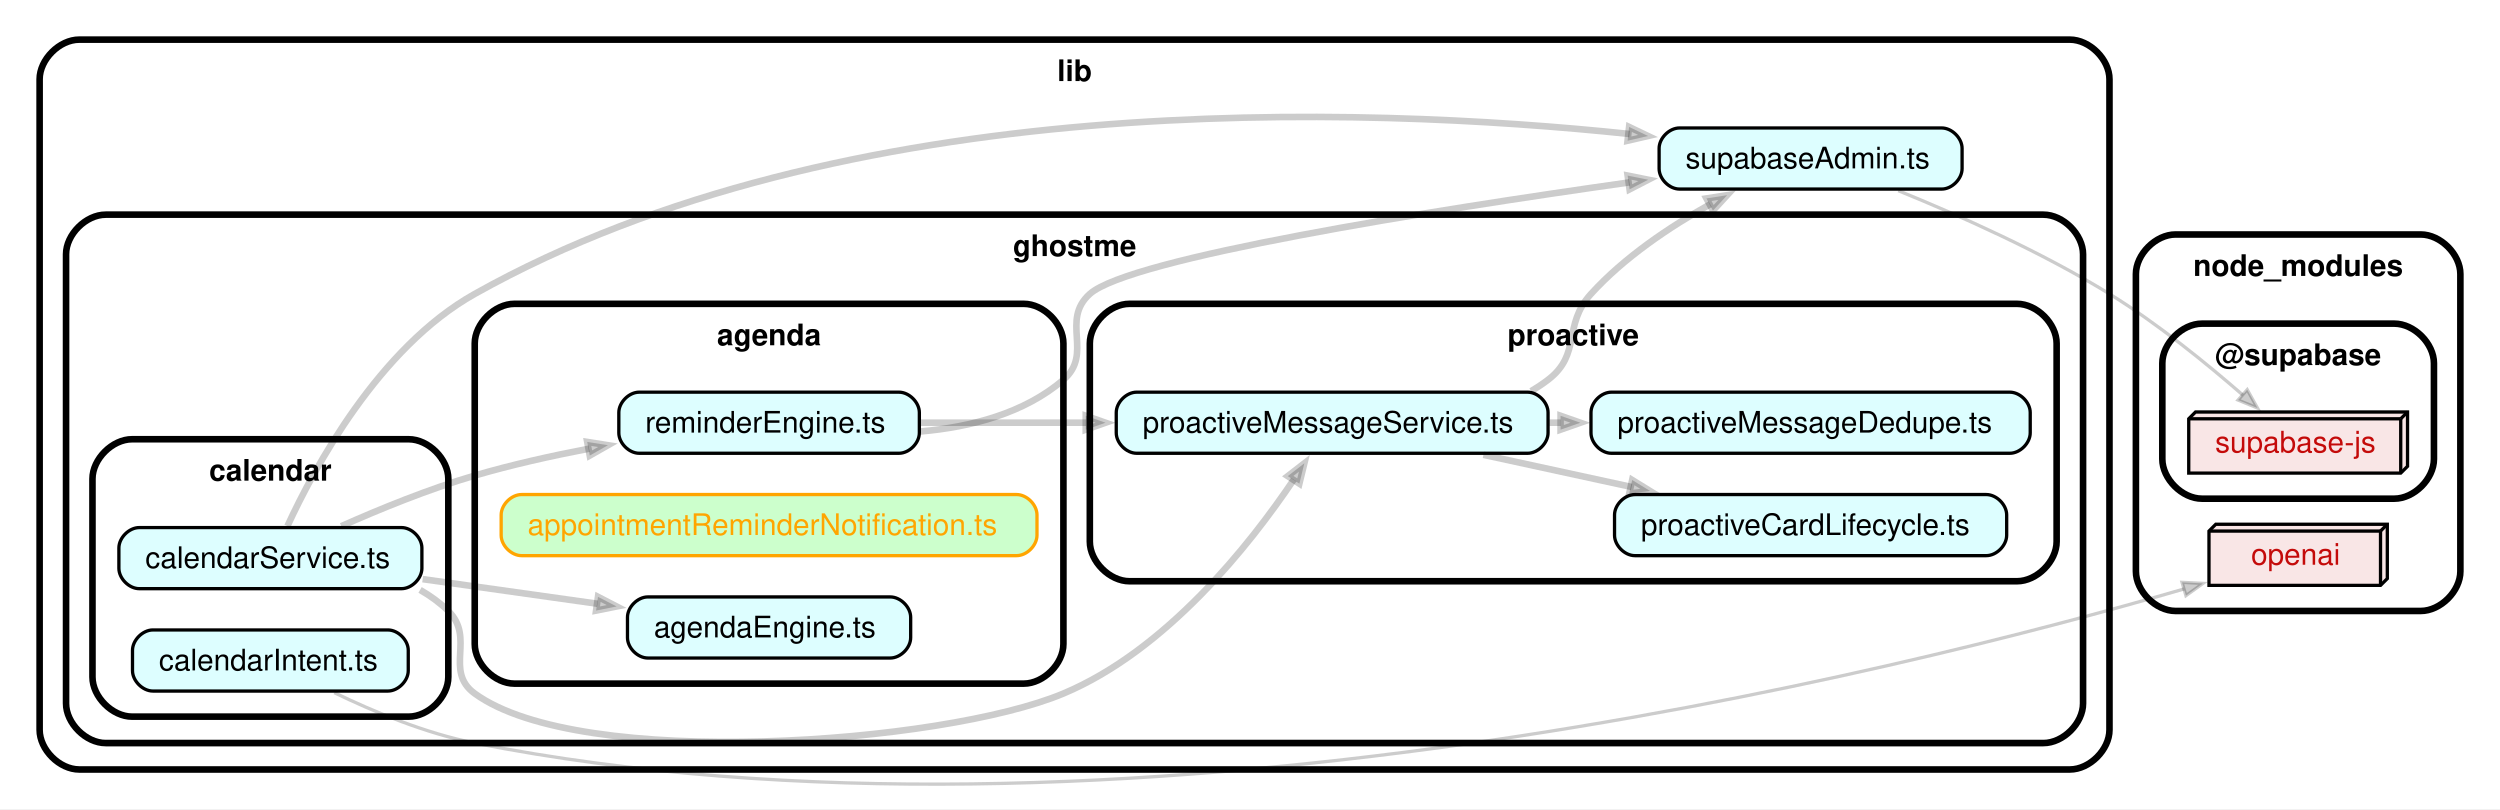
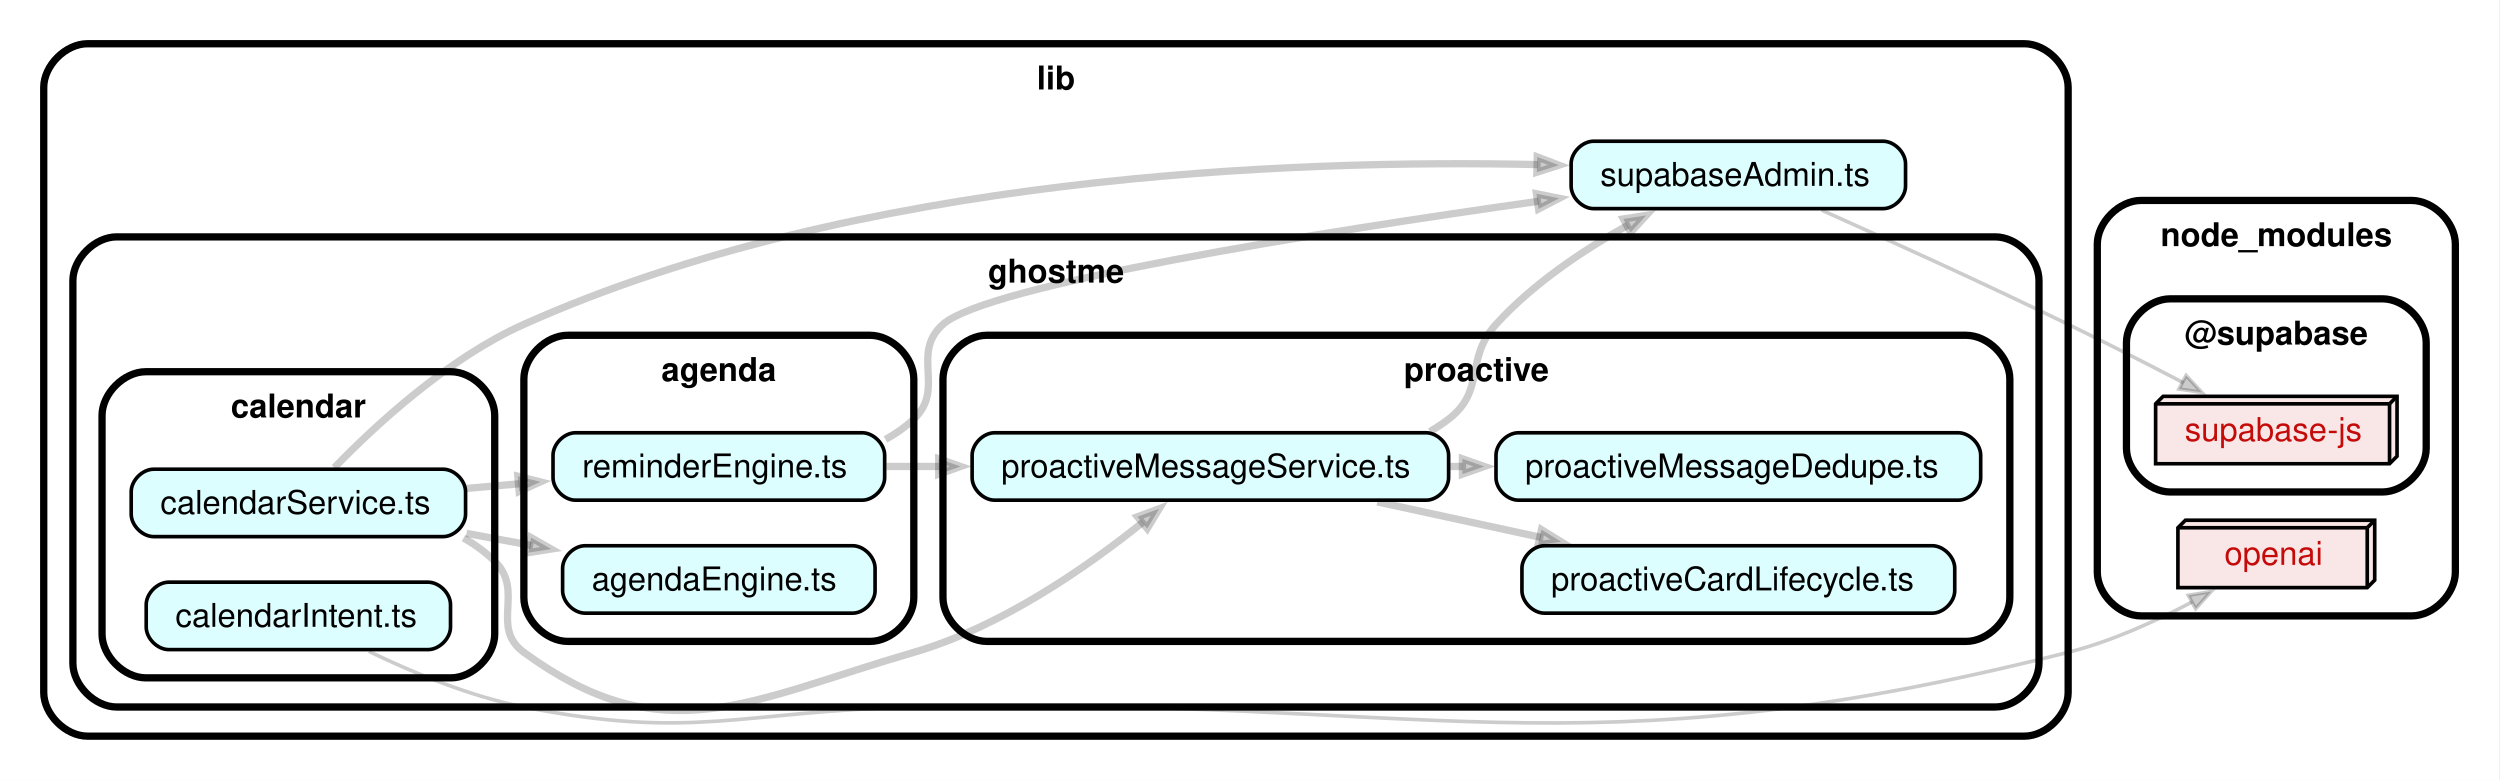
- <svg xmlns="http://www.w3.org/2000/svg" xmlns:xlink="http://www.w3.org/1999/xlink" width="757pt" height="245pt" viewBox="0.00 0.00 757.00 245.00">
-   <g id="graph0" class="graph" transform="scale(1 1) rotate(0) translate(4 241)">
-     <polygon fill="white" stroke="none" points="-4,4 -4,-241 753,-241 753,4 -4,4" />
+ <svg xmlns="http://www.w3.org/2000/svg" xmlns:xlink="http://www.w3.org/1999/xlink" width="686pt" height="214pt" viewBox="0.00 0.00 686.00 214.00">
+   <g id="graph0" class="graph" transform="scale(1 1) rotate(0) translate(4 210)">
+     <polygon fill="white" stroke="none" points="-4,4 -4,-210 681.75,-210 681.75,4 -4,4" />
    <g id="clust1" class="cluster">
-       <path fill="#ffffff" stroke="black" stroke-width="2" d="M20,-8C20,-8 622.75,-8 622.75,-8 628.75,-8 634.75,-14 634.75,-20 634.75,-20 634.75,-217 634.75,-217 634.75,-223 628.75,-229 622.75,-229 622.75,-229 20,-229 20,-229 14,-229 8,-223 8,-217 8,-217 8,-20 8,-20 8,-14 14,-8 20,-8" />
-       <text xml:space="preserve" text-anchor="middle" x="321.38" y="-216.45" font-family="Helvetica,sans-Serif" font-weight="bold" font-size="9.00">lib</text>
+       <path fill="#ffffff" stroke="black" stroke-width="2" d="M20,-8C20,-8 551.5,-8 551.5,-8 557.5,-8 563.5,-14 563.5,-20 563.5,-20 563.5,-186 563.5,-186 563.5,-192 557.5,-198 551.5,-198 551.5,-198 20,-198 20,-198 14,-198 8,-192 8,-186 8,-186 8,-20 8,-20 8,-14 14,-8 20,-8" />
+       <text xml:space="preserve" text-anchor="middle" x="285.75" y="-185.45" font-family="Helvetica,sans-Serif" font-weight="bold" font-size="9.00">lib</text>
    </g>
    <g id="clust2" class="cluster">
-       <path fill="#ffffff" stroke="black" stroke-width="2" d="M28,-16C28,-16 614.75,-16 614.75,-16 620.75,-16 626.75,-22 626.75,-28 626.75,-28 626.75,-164 626.75,-164 626.75,-170 620.75,-176 614.75,-176 614.75,-176 28,-176 28,-176 22,-176 16,-170 16,-164 16,-164 16,-28 16,-28 16,-22 22,-16 28,-16" />
-       <text xml:space="preserve" text-anchor="middle" x="321.38" y="-163.45" font-family="Helvetica,sans-Serif" font-weight="bold" font-size="9.00">ghostme</text>
+       <path fill="#ffffff" stroke="black" stroke-width="2" d="M28,-16C28,-16 543.5,-16 543.5,-16 549.5,-16 555.5,-22 555.5,-28 555.5,-28 555.5,-133 555.5,-133 555.5,-139 549.5,-145 543.5,-145 543.5,-145 28,-145 28,-145 22,-145 16,-139 16,-133 16,-133 16,-28 16,-28 16,-22 22,-16 28,-16" />
+       <text xml:space="preserve" text-anchor="middle" x="285.75" y="-132.45" font-family="Helvetica,sans-Serif" font-weight="bold" font-size="9.00">ghostme</text>
    </g>
    <g id="clust3" class="cluster">
-       <path fill="#ffffff" stroke="black" stroke-width="2" d="M151.75,-34C151.75,-34 306,-34 306,-34 312,-34 318,-40 318,-46 318,-46 318,-137 318,-137 318,-143 312,-149 306,-149 306,-149 151.75,-149 151.75,-149 145.75,-149 139.75,-143 139.75,-137 139.75,-137 139.75,-46 139.75,-46 139.75,-40 145.75,-34 151.75,-34" />
-       <text xml:space="preserve" text-anchor="middle" x="228.88" y="-136.45" font-family="Helvetica,sans-Serif" font-weight="bold" font-size="9.00">agenda</text>
+       <path fill="#ffffff" stroke="black" stroke-width="2" d="M151.75,-34C151.75,-34 234.75,-34 234.75,-34 240.75,-34 246.75,-40 246.75,-46 246.75,-46 246.75,-106 246.75,-106 246.75,-112 240.75,-118 234.75,-118 234.75,-118 151.75,-118 151.75,-118 145.75,-118 139.75,-112 139.75,-106 139.75,-106 139.75,-46 139.75,-46 139.75,-40 145.75,-34 151.75,-34" />
+       <text xml:space="preserve" text-anchor="middle" x="193.25" y="-105.45" font-family="Helvetica,sans-Serif" font-weight="bold" font-size="9.00">agenda</text>
    </g>
    <g id="clust4" class="cluster">
      <path fill="#ffffff" stroke="black" stroke-width="2" d="M36,-24C36,-24 119.75,-24 119.75,-24 125.75,-24 131.75,-30 131.75,-36 131.75,-36 131.75,-96 131.75,-96 131.75,-102 125.75,-108 119.75,-108 119.75,-108 36,-108 36,-108 30,-108 24,-102 24,-96 24,-96 24,-36 24,-36 24,-30 30,-24 36,-24" />
      <text xml:space="preserve" text-anchor="middle" x="77.88" y="-95.45" font-family="Helvetica,sans-Serif" font-weight="bold" font-size="9.00">calendar</text>
    </g>
    <g id="clust5" class="cluster">
-       <path fill="#ffffff" stroke="black" stroke-width="2" d="M338,-65C338,-65 606.75,-65 606.75,-65 612.75,-65 618.75,-71 618.75,-77 618.75,-77 618.75,-137 618.75,-137 618.75,-143 612.75,-149 606.75,-149 606.75,-149 338,-149 338,-149 332,-149 326,-143 326,-137 326,-137 326,-77 326,-77 326,-71 332,-65 338,-65" />
-       <text xml:space="preserve" text-anchor="middle" x="472.38" y="-136.45" font-family="Helvetica,sans-Serif" font-weight="bold" font-size="9.00">proactive</text>
+       <path fill="#ffffff" stroke="black" stroke-width="2" d="M266.75,-34C266.75,-34 535.5,-34 535.5,-34 541.5,-34 547.5,-40 547.5,-46 547.5,-46 547.5,-106 547.5,-106 547.5,-112 541.5,-118 535.5,-118 535.5,-118 266.75,-118 266.75,-118 260.75,-118 254.75,-112 254.75,-106 254.75,-106 254.75,-46 254.75,-46 254.75,-40 260.75,-34 266.75,-34" />
+       <text xml:space="preserve" text-anchor="middle" x="401.12" y="-105.45" font-family="Helvetica,sans-Serif" font-weight="bold" font-size="9.00">proactive</text>
    </g>
    <g id="clust6" class="cluster">
-       <path fill="#ffffff" stroke="black" stroke-width="2" d="M654.75,-56C654.75,-56 729,-56 729,-56 735,-56 741,-62 741,-68 741,-68 741,-158 741,-158 741,-164 735,-170 729,-170 729,-170 654.75,-170 654.75,-170 648.75,-170 642.75,-164 642.75,-158 642.75,-158 642.75,-68 642.75,-68 642.75,-62 648.75,-56 654.75,-56" />
-       <text xml:space="preserve" text-anchor="middle" x="691.88" y="-157.45" font-family="Helvetica,sans-Serif" font-weight="bold" font-size="9.00">node_modules</text>
+       <path fill="#ffffff" stroke="black" stroke-width="2" d="M583.5,-41C583.5,-41 657.75,-41 657.75,-41 663.75,-41 669.75,-47 669.75,-53 669.75,-53 669.75,-143 669.75,-143 669.75,-149 663.75,-155 657.75,-155 657.75,-155 583.5,-155 583.5,-155 577.5,-155 571.5,-149 571.5,-143 571.5,-143 571.5,-53 571.5,-53 571.5,-47 577.5,-41 583.5,-41" />
+       <text xml:space="preserve" text-anchor="middle" x="620.62" y="-142.45" font-family="Helvetica,sans-Serif" font-weight="bold" font-size="9.00">node_modules</text>
    </g>
    <g id="clust7" class="cluster">
-       <path fill="#ffffff" stroke="black" stroke-width="2" d="M662.75,-90C662.75,-90 721,-90 721,-90 727,-90 733,-96 733,-102 733,-102 733,-131 733,-131 733,-137 727,-143 721,-143 721,-143 662.75,-143 662.75,-143 656.75,-143 650.75,-137 650.75,-131 650.75,-131 650.75,-102 650.75,-102 650.75,-96 656.75,-90 662.75,-90" />
-       <text xml:space="preserve" text-anchor="middle" x="691.88" y="-130.45" font-family="Helvetica,sans-Serif" font-weight="bold" font-size="9.00">@supabase</text>
+       <path fill="#ffffff" stroke="black" stroke-width="2" d="M591.5,-75C591.5,-75 649.75,-75 649.75,-75 655.75,-75 661.75,-81 661.75,-87 661.75,-87 661.75,-116 661.75,-116 661.75,-122 655.75,-128 649.75,-128 649.75,-128 591.5,-128 591.5,-128 585.5,-128 579.5,-122 579.5,-116 579.5,-116 579.5,-87 579.5,-87 579.5,-81 585.5,-75 591.5,-75" />
+       <text xml:space="preserve" text-anchor="middle" x="620.62" y="-115.45" font-family="Helvetica,sans-Serif" font-weight="bold" font-size="9.00">@supabase</text>
    </g>
    <g id="node1" class="node">
      <g id="a_node1">
        <a xlink:href="lib/ghostme/agenda/agendaEngine.ts" xlink:title="agendaEngine.ts">
-           <path fill="#ddfeff" stroke="black" d="M265.58,-60.25C265.58,-60.25 192.17,-60.25 192.17,-60.25 189.08,-60.25 186,-57.17 186,-54.08 186,-54.08 186,-47.92 186,-47.92 186,-44.83 189.08,-41.75 192.17,-41.75 192.17,-41.75 265.58,-41.75 265.58,-41.75 268.67,-41.75 271.75,-44.83 271.75,-47.92 271.75,-47.92 271.75,-54.08 271.75,-54.08 271.75,-57.17 268.67,-60.25 265.58,-60.25" />
-           <text xml:space="preserve" text-anchor="start" x="194" y="-48" font-family="Helvetica,sans-Serif" font-size="9.00">agendaEngine.ts</text>
+           <path fill="#ddfeff" stroke="black" d="M229.96,-60.25C229.96,-60.25 156.54,-60.25 156.54,-60.25 153.46,-60.25 150.38,-57.17 150.38,-54.08 150.38,-54.08 150.38,-47.92 150.38,-47.92 150.38,-44.83 153.46,-41.75 156.54,-41.75 156.54,-41.75 229.96,-41.75 229.96,-41.75 233.04,-41.75 236.12,-44.83 236.12,-47.92 236.12,-47.92 236.12,-54.08 236.12,-54.08 236.12,-57.17 233.04,-60.25 229.96,-60.25" />
+           <text xml:space="preserve" text-anchor="start" x="158.38" y="-48" font-family="Helvetica,sans-Serif" font-size="9.00">agendaEngine.ts</text>
        </a>
      </g>
    </g>
    <g id="node2" class="node">
      <g id="a_node2">
-         <a xlink:href="lib/ghostme/agenda/appointmentReminderNotification.ts" xlink:title="no-orphans">
-           <path fill="#ccffcc" stroke="orange" d="M303.83,-91.25C303.83,-91.25 153.92,-91.25 153.92,-91.25 150.83,-91.25 147.75,-88.17 147.75,-85.08 147.75,-85.08 147.75,-78.92 147.75,-78.92 147.75,-75.83 150.83,-72.75 153.92,-72.75 153.92,-72.75 303.83,-72.75 303.83,-72.75 306.92,-72.75 310,-75.83 310,-78.92 310,-78.92 310,-85.08 310,-85.08 310,-88.17 306.92,-91.25 303.83,-91.25" />
-           <text xml:space="preserve" text-anchor="start" x="155.75" y="-79" font-family="Helvetica,sans-Serif" font-size="9.00" fill="orange">appointmentReminderNotification.ts</text>
+         <a xlink:href="lib/ghostme/agenda/reminderEngine.ts" xlink:title="reminderEngine.ts">
+           <path fill="#ddfeff" stroke="black" d="M232.58,-91.25C232.58,-91.25 153.92,-91.25 153.92,-91.25 150.83,-91.25 147.75,-88.17 147.75,-85.08 147.75,-85.08 147.75,-78.92 147.75,-78.92 147.75,-75.83 150.83,-72.75 153.92,-72.75 153.92,-72.75 232.58,-72.75 232.58,-72.75 235.67,-72.75 238.75,-75.83 238.75,-78.92 238.75,-78.92 238.75,-85.08 238.75,-85.08 238.75,-88.17 235.67,-91.25 232.58,-91.25" />
+           <text xml:space="preserve" text-anchor="start" x="155.75" y="-79" font-family="Helvetica,sans-Serif" font-size="9.00">reminderEngine.ts</text>
        </a>
      </g>
    </g>
    <g id="node3" class="node">
      <g id="a_node3">
-         <a xlink:href="lib/ghostme/agenda/reminderEngine.ts" xlink:title="reminderEngine.ts">
-           <path fill="#ddfeff" stroke="black" d="M268.21,-122.25C268.21,-122.25 189.54,-122.25 189.54,-122.25 186.46,-122.25 183.38,-119.17 183.38,-116.08 183.38,-116.08 183.38,-109.92 183.38,-109.92 183.38,-106.83 186.46,-103.75 189.54,-103.75 189.54,-103.75 268.21,-103.75 268.21,-103.75 271.29,-103.75 274.38,-106.83 274.38,-109.92 274.38,-109.92 274.38,-116.08 274.38,-116.08 274.38,-119.17 271.29,-122.25 268.21,-122.25" />
-           <text xml:space="preserve" text-anchor="start" x="191.38" y="-110" font-family="Helvetica,sans-Serif" font-size="9.00">reminderEngine.ts</text>
-         </a>
-       </g>
-     </g>
-     <g id="node4" class="node">
-       <g id="a_node4">
        <a xlink:href="lib/ghostme/proactive/proactiveMessageService.ts" xlink:title="proactiveMessageService.ts">
-           <path fill="#ddfeff" stroke="black" d="M458.58,-122.25C458.58,-122.25 340.17,-122.25 340.17,-122.25 337.08,-122.25 334,-119.17 334,-116.08 334,-116.08 334,-109.92 334,-109.92 334,-106.83 337.08,-103.75 340.17,-103.75 340.17,-103.75 458.58,-103.75 458.58,-103.75 461.67,-103.75 464.75,-106.83 464.75,-109.92 464.75,-109.92 464.75,-116.08 464.75,-116.08 464.75,-119.17 461.67,-122.25 458.58,-122.25" />
-           <text xml:space="preserve" text-anchor="start" x="342" y="-110" font-family="Helvetica,sans-Serif" font-size="9.00">proactiveMessageService.ts</text>
+           <path fill="#ddfeff" stroke="black" d="M387.33,-91.25C387.33,-91.25 268.92,-91.25 268.92,-91.25 265.83,-91.25 262.75,-88.17 262.75,-85.08 262.75,-85.08 262.75,-78.92 262.75,-78.92 262.75,-75.83 265.83,-72.75 268.92,-72.75 268.92,-72.75 387.33,-72.75 387.33,-72.75 390.42,-72.75 393.5,-75.83 393.5,-78.92 393.5,-78.92 393.5,-85.08 393.5,-85.08 393.5,-88.17 390.42,-91.25 387.33,-91.25" />
+           <text xml:space="preserve" text-anchor="start" x="270.75" y="-79" font-family="Helvetica,sans-Serif" font-size="9.00">proactiveMessageService.ts</text>
        </a>
      </g>
    </g>
    <g id="edge1" class="edge">
-       <path fill="none" stroke="#000000" stroke-width="2" stroke-opacity="0.2" d="M274.59,-113C290.03,-113 307.77,-113 324.9,-113" />
-       <polygon fill="#000000" fill-opacity="0.2" stroke="#000000" stroke-width="2" stroke-opacity="0.2" points="324.76,-115.1 330.76,-113 324.76,-110.9 324.76,-115.1" />
+       <path fill="none" stroke="#000000" stroke-width="2" stroke-opacity="0.2" d="M239.24,-82C243.94,-82 248.81,-82 253.73,-82" />
+       <polygon fill="#000000" fill-opacity="0.2" stroke="#000000" stroke-width="2" stroke-opacity="0.2" points="253.58,-84.1 259.58,-82 253.58,-79.9 253.58,-84.1" />
    </g>
-     <g id="node5" class="node">
-       <g id="a_node5">
+     <g id="node4" class="node">
+       <g id="a_node4">
        <a xlink:href="lib/supabaseAdmin.ts" xlink:title="supabaseAdmin.ts">
-           <path fill="#ddfeff" stroke="black" d="M583.96,-202.25C583.96,-202.25 504.54,-202.25 504.54,-202.25 501.46,-202.25 498.38,-199.17 498.38,-196.08 498.38,-196.08 498.38,-189.92 498.38,-189.92 498.38,-186.83 501.46,-183.75 504.54,-183.75 504.54,-183.75 583.96,-183.75 583.96,-183.75 587.04,-183.75 590.12,-186.83 590.12,-189.92 590.12,-189.92 590.12,-196.08 590.12,-196.08 590.12,-199.17 587.04,-202.25 583.96,-202.25" />
-           <text xml:space="preserve" text-anchor="start" x="506.38" y="-190" font-family="Helvetica,sans-Serif" font-size="9.00">supabaseAdmin.ts</text>
+           <path fill="#ddfeff" stroke="black" d="M512.71,-171.25C512.71,-171.25 433.29,-171.25 433.29,-171.25 430.21,-171.25 427.12,-168.17 427.12,-165.08 427.12,-165.08 427.12,-158.92 427.12,-158.92 427.12,-155.83 430.21,-152.75 433.29,-152.75 433.29,-152.75 512.71,-152.75 512.71,-152.75 515.79,-152.75 518.88,-155.83 518.88,-158.92 518.88,-158.92 518.88,-165.08 518.88,-165.08 518.88,-168.17 515.79,-171.25 512.71,-171.25" />
+           <text xml:space="preserve" text-anchor="start" x="435.12" y="-159" font-family="Helvetica,sans-Serif" font-size="9.00">supabaseAdmin.ts</text>
        </a>
      </g>
    </g>
    <g id="edge2" class="edge">
-       <path fill="none" stroke="#000000" stroke-width="2" stroke-opacity="0.2" d="M274.64,-110.34C289.93,-111.66 306.15,-115.83 318,-126 327.17,-133.88 316.99,-143.94 326,-152 338.1,-162.82 429.09,-177.24 489.41,-185.78" />
-       <polygon fill="#000000" fill-opacity="0.2" stroke="#000000" stroke-width="2" stroke-opacity="0.2" points="488.85,-187.83 495.08,-186.58 489.43,-183.67 488.85,-187.83" />
+       <path fill="none" stroke="#000000" stroke-width="2" stroke-opacity="0.2" d="M238.98,-89.42C241.8,-90.97 244.43,-92.81 246.75,-95 255.53,-103.31 245.74,-112.94 254.75,-121 266.85,-131.82 357.84,-146.24 418.16,-154.78" />
+       <polygon fill="#000000" fill-opacity="0.2" stroke="#000000" stroke-width="2" stroke-opacity="0.2" points="417.6,-156.83 423.83,-155.58 418.18,-152.67 417.6,-156.83" />
    </g>
    <g id="edge10" class="edge">
-       <path fill="none" stroke="#000000" stroke-width="2" stroke-opacity="0.2" d="M459.61,-122.58C461.4,-123.62 463.12,-124.75 464.75,-126 475.01,-133.85 469.06,-142.44 477.75,-152 487.82,-163.08 501.55,-172.29 513.84,-179.15" />
-       <polygon fill="#000000" fill-opacity="0.2" stroke="#000000" stroke-width="2" stroke-opacity="0.2" points="512.7,-180.92 518.98,-181.9 514.68,-177.22 512.7,-180.92" />
+       <path fill="none" stroke="#000000" stroke-width="2" stroke-opacity="0.2" d="M388.36,-91.58C390.15,-92.62 391.87,-93.75 393.5,-95 403.76,-102.85 397.81,-111.44 406.5,-121 416.57,-132.08 430.3,-141.29 442.59,-148.15" />
+       <polygon fill="#000000" fill-opacity="0.2" stroke="#000000" stroke-width="2" stroke-opacity="0.2" points="441.45,-149.92 447.73,-150.9 443.43,-146.22 441.45,-149.92" />
    </g>
-     <g id="node9" class="node">
-       <g id="a_node9">
+     <g id="node8" class="node">
+       <g id="a_node8">
        <a xlink:href="lib/ghostme/proactive/proactiveCardLifecycle.ts" xlink:title="proactiveCardLifecycle.ts">
-           <path fill="#ddfeff" stroke="black" d="M597.46,-91.25C597.46,-91.25 491.04,-91.25 491.04,-91.25 487.96,-91.25 484.88,-88.17 484.88,-85.08 484.88,-85.08 484.88,-78.92 484.88,-78.92 484.88,-75.83 487.96,-72.75 491.04,-72.75 491.04,-72.75 597.46,-72.75 597.46,-72.75 600.54,-72.75 603.62,-75.83 603.62,-78.92 603.62,-78.92 603.62,-85.08 603.62,-85.08 603.62,-88.17 600.54,-91.25 597.46,-91.25" />
-           <text xml:space="preserve" text-anchor="start" x="492.88" y="-79" font-family="Helvetica,sans-Serif" font-size="9.00">proactiveCardLifecycle.ts</text>
+           <path fill="#ddfeff" stroke="black" d="M526.21,-60.25C526.21,-60.25 419.79,-60.25 419.79,-60.25 416.71,-60.25 413.62,-57.17 413.62,-54.08 413.62,-54.08 413.62,-47.92 413.62,-47.92 413.62,-44.83 416.71,-41.75 419.79,-41.75 419.79,-41.75 526.21,-41.75 526.21,-41.75 529.29,-41.75 532.38,-44.83 532.38,-47.92 532.38,-47.92 532.38,-54.08 532.38,-54.08 532.38,-57.17 529.29,-60.25 526.21,-60.25" />
+           <text xml:space="preserve" text-anchor="start" x="421.62" y="-48" font-family="Helvetica,sans-Serif" font-size="9.00">proactiveCardLifecycle.ts</text>
        </a>
      </g>
    </g>
    <g id="edge8" class="edge">
-       <path fill="none" stroke="#000000" stroke-width="2" stroke-opacity="0.2" d="M445.19,-103.28C459.42,-100.19 475.29,-96.74 490.05,-93.54" />
-       <polygon fill="#000000" fill-opacity="0.2" stroke="#000000" stroke-width="2" stroke-opacity="0.2" points="490.22,-95.66 495.64,-92.33 489.33,-91.55 490.22,-95.66" />
+       <path fill="none" stroke="#000000" stroke-width="2" stroke-opacity="0.2" d="M373.94,-72.28C388.17,-69.19 404.04,-65.74 418.8,-62.54" />
+       <polygon fill="#000000" fill-opacity="0.2" stroke="#000000" stroke-width="2" stroke-opacity="0.2" points="418.97,-64.66 424.39,-61.33 418.08,-60.55 418.97,-64.66" />
    </g>
-     <g id="node10" class="node">
-       <g id="a_node10">
+     <g id="node9" class="node">
+       <g id="a_node9">
        <a xlink:href="lib/ghostme/proactive/proactiveMessageDedupe.ts" xlink:title="proactiveMessageDedupe.ts">
-           <path fill="#ddfeff" stroke="black" d="M604.58,-122.25C604.58,-122.25 483.92,-122.25 483.92,-122.25 480.83,-122.25 477.75,-119.17 477.75,-116.08 477.75,-116.08 477.75,-109.92 477.75,-109.92 477.75,-106.83 480.83,-103.75 483.92,-103.75 483.92,-103.75 604.58,-103.75 604.58,-103.75 607.67,-103.75 610.75,-106.83 610.75,-109.92 610.75,-109.92 610.75,-116.08 610.75,-116.08 610.75,-119.17 607.67,-122.25 604.58,-122.25" />
-           <text xml:space="preserve" text-anchor="start" x="485.75" y="-110" font-family="Helvetica,sans-Serif" font-size="9.00">proactiveMessageDedupe.ts</text>
+           <path fill="#ddfeff" stroke="black" d="M533.33,-91.25C533.33,-91.25 412.67,-91.25 412.67,-91.25 409.58,-91.25 406.5,-88.17 406.5,-85.08 406.5,-85.08 406.5,-78.92 406.5,-78.92 406.5,-75.83 409.58,-72.75 412.67,-72.75 412.67,-72.75 533.33,-72.75 533.33,-72.75 536.42,-72.75 539.5,-75.83 539.5,-78.92 539.5,-78.92 539.5,-85.08 539.5,-85.08 539.5,-88.17 536.42,-91.25 533.33,-91.25" />
+           <text xml:space="preserve" text-anchor="start" x="414.5" y="-79" font-family="Helvetica,sans-Serif" font-size="9.00">proactiveMessageDedupe.ts</text>
        </a>
      </g>
    </g>
    <g id="edge9" class="edge">
-       <path fill="none" stroke="#000000" stroke-width="2" stroke-opacity="0.2" d="M465.12,-113C466.29,-113 467.45,-113 468.62,-113" />
-       <polygon fill="#000000" fill-opacity="0.2" stroke="#000000" stroke-width="2" stroke-opacity="0.2" points="468.54,-115.1 474.54,-113 468.54,-110.9 468.54,-115.1" />
+       <path fill="none" stroke="#000000" stroke-width="2" stroke-opacity="0.2" d="M393.87,-82C395.04,-82 396.2,-82 397.37,-82" />
+       <polygon fill="#000000" fill-opacity="0.2" stroke="#000000" stroke-width="2" stroke-opacity="0.2" points="397.29,-84.1 403.29,-82 397.29,-79.9 397.29,-84.1" />
    </g>
-     <g id="node11" class="node">
-       <g id="a_node11">
+     <g id="node10" class="node">
+       <g id="a_node10">
        <a xlink:href="https://www.npmjs.com/package/@supabase/supabase-js" xlink:title="supabase-js">
-           <polygon fill="#c40b0a" fill-opacity="0.102" stroke="black" points="725,-116.25 660.81,-116.25 658.75,-114.19 658.75,-97.75 722.94,-97.75 725,-99.81 725,-116.25" />
-           <polyline fill="none" stroke="black" points="722.94,-114.19 658.75,-114.19" />
-           <polyline fill="none" stroke="black" points="722.94,-114.19 722.94,-97.75" />
-           <polyline fill="none" stroke="black" points="722.94,-114.19 725,-116.25" />
-           <text xml:space="preserve" text-anchor="start" x="666.75" y="-104" font-family="Helvetica,sans-Serif" font-size="9.00" fill="#c40b0a">supabase-js</text>
+           <polygon fill="#c40b0a" fill-opacity="0.102" stroke="black" points="653.75,-101.25 589.56,-101.25 587.5,-99.19 587.5,-82.75 651.69,-82.75 653.75,-84.81 653.75,-101.25" />
+           <polyline fill="none" stroke="black" points="651.69,-99.19 587.5,-99.19" />
+           <polyline fill="none" stroke="black" points="651.69,-99.19 651.69,-82.75" />
+           <polyline fill="none" stroke="black" points="651.69,-99.19 653.75,-101.25" />
+           <text xml:space="preserve" text-anchor="start" x="595.5" y="-89" font-family="Helvetica,sans-Serif" font-size="9.00" fill="#c40b0a">supabase-js</text>
        </a>
      </g>
    </g>
    <g id="edge11" class="edge">
-       <path fill="none" stroke="#000000" stroke-opacity="0.2" d="M570.79,-183.27C589.17,-175.8 614.24,-164.65 634.75,-152 649.28,-143.04 664.29,-130.82 675.13,-121.37" />
-       <polygon fill="#000000" fill-opacity="0.2" stroke="#000000" stroke-opacity="0.2" points="676.46,-123 679.56,-117.45 673.68,-119.86 676.46,-123" />
+       <path fill="none" stroke="#000000" stroke-opacity="0.2" d="M495.84,-152.34C514.04,-144.21 540.61,-132.15 563.5,-121 573.92,-115.93 585.29,-110.1 595.06,-105.01" />
+       <polygon fill="#000000" fill-opacity="0.2" stroke="#000000" stroke-opacity="0.2" points="595.85,-106.97 600.19,-102.32 593.91,-103.25 595.85,-106.97" />
    </g>
-     <g id="node6" class="node">
-       <g id="a_node6">
+     <g id="node5" class="node">
+       <g id="a_node5">
        <a xlink:href="lib/ghostme/calendar/calendarIntent.ts" xlink:title="calendarIntent.ts">
          <path fill="#ddfeff" stroke="black" d="M113.46,-50.25C113.46,-50.25 42.29,-50.25 42.29,-50.25 39.21,-50.25 36.12,-47.17 36.12,-44.08 36.12,-44.08 36.12,-37.92 36.12,-37.92 36.12,-34.83 39.21,-31.75 42.29,-31.75 42.29,-31.75 113.46,-31.75 113.46,-31.75 116.54,-31.75 119.62,-34.83 119.62,-37.92 119.62,-37.92 119.62,-44.08 119.62,-44.08 119.62,-47.17 116.54,-50.25 113.46,-50.25" />
          <text xml:space="preserve" text-anchor="start" x="44.12" y="-38" font-family="Helvetica,sans-Serif" font-size="9.00">calendarIntent.ts</text>
        </a>
      </g>
    </g>
-     <g id="node7" class="node">
-       <g id="a_node7">
+     <g id="node6" class="node">
+       <g id="a_node6">
        <a xlink:href="https://www.npmjs.com/package/openai" xlink:title="openai">
-           <polygon fill="#c40b0a" fill-opacity="0.102" stroke="black" points="718.88,-82.25 666.93,-82.25 664.88,-80.19 664.88,-63.75 716.82,-63.75 718.88,-65.81 718.88,-82.25" />
-           <polyline fill="none" stroke="black" points="716.82,-80.19 664.88,-80.19" />
-           <polyline fill="none" stroke="black" points="716.82,-80.19 716.82,-63.75" />
-           <polyline fill="none" stroke="black" points="716.82,-80.19 718.88,-82.25" />
-           <text xml:space="preserve" text-anchor="start" x="677.62" y="-70" font-family="Helvetica,sans-Serif" font-size="9.00" fill="#c40b0a">openai</text>
+           <polygon fill="#c40b0a" fill-opacity="0.102" stroke="black" points="647.62,-67.25 595.68,-67.25 593.62,-65.19 593.62,-48.75 645.57,-48.75 647.62,-50.81 647.62,-67.25" />
+           <polyline fill="none" stroke="black" points="645.57,-65.19 593.62,-65.19" />
+           <polyline fill="none" stroke="black" points="645.57,-65.19 645.57,-48.75" />
+           <polyline fill="none" stroke="black" points="645.57,-65.19 647.62,-67.25" />
+           <text xml:space="preserve" text-anchor="start" x="606.38" y="-55" font-family="Helvetica,sans-Serif" font-size="9.00" fill="#c40b0a">openai</text>
        </a>
      </g>
    </g>
    <g id="edge3" class="edge">
-       <path fill="none" stroke="#000000" stroke-opacity="0.2" d="M97.21,-31.27C108.99,-25.57 124.84,-18.94 139.75,-16 333.46,22.23 570.86,-37.5 657.34,-62.67" />
-       <polygon fill="#000000" fill-opacity="0.2" stroke="#000000" stroke-opacity="0.2" points="656.72,-64.67 663.06,-64.35 657.9,-60.64 656.72,-64.67" />
+       <path fill="none" stroke="#000000" stroke-opacity="0.2" d="M97.21,-31.27C108.99,-25.57 124.84,-18.94 139.75,-16 186.41,-6.79 199.21,-14.87 246.75,-16 387.65,-19.33 426.87,3.57 563.5,-31 575.25,-33.97 587.48,-39.52 597.51,-44.82" />
+       <polygon fill="#000000" fill-opacity="0.2" stroke="#000000" stroke-opacity="0.2" points="596.47,-46.64 602.74,-47.69 598.48,-42.96 596.47,-46.64" />
    </g>
-     <g id="node8" class="node">
-       <g id="a_node8">
+     <g id="node7" class="node">
+       <g id="a_node7">
        <a xlink:href="lib/ghostme/calendar/calendarService.ts" xlink:title="calendarService.ts">
          <path fill="#ddfeff" stroke="black" d="M117.58,-81.25C117.58,-81.25 38.17,-81.25 38.17,-81.25 35.08,-81.25 32,-78.17 32,-75.08 32,-75.08 32,-68.92 32,-68.92 32,-65.83 35.08,-62.75 38.17,-62.75 38.17,-62.75 117.58,-62.75 117.58,-62.75 120.67,-62.75 123.75,-65.83 123.75,-68.92 123.75,-68.92 123.75,-75.08 123.75,-75.08 123.75,-78.17 120.67,-81.25 117.58,-81.25" />
          <text xml:space="preserve" text-anchor="start" x="40" y="-69" font-family="Helvetica,sans-Serif" font-size="9.00">calendarService.ts</text>
        </a>
      </g>
    </g>
    <g id="edge4" class="edge">
-       <path fill="none" stroke="#000000" stroke-width="2" stroke-opacity="0.2" d="M123.98,-65.64C140.69,-63.29 159.74,-60.6 176.92,-58.18" />
-       <polygon fill="#000000" fill-opacity="0.2" stroke="#000000" stroke-width="2" stroke-opacity="0.2" points="177.07,-60.28 182.72,-57.36 176.49,-56.12 177.07,-60.28" />
+       <path fill="none" stroke="#000000" stroke-width="2" stroke-opacity="0.2" d="M124.01,-63.64C129.82,-62.56 135.8,-61.46 141.68,-60.37" />
+       <polygon fill="#000000" fill-opacity="0.2" stroke="#000000" stroke-width="2" stroke-opacity="0.2" points="141.72,-62.49 147.24,-59.34 140.96,-58.36 141.72,-62.49" />
    </g>
    <g id="edge5" class="edge">
-       <path fill="none" stroke="#000000" stroke-width="2" stroke-opacity="0.2" d="M99.34,-81.67C110.97,-86.84 125.93,-92.96 139.75,-97 150.81,-100.24 162.85,-102.94 174.38,-105.15" />
-       <polygon fill="#000000" fill-opacity="0.2" stroke="#000000" stroke-width="2" stroke-opacity="0.2" points="173.81,-107.18 180.09,-106.19 174.57,-103.05 173.81,-107.18" />
+       <path fill="none" stroke="#000000" stroke-width="2" stroke-opacity="0.2" d="M124.01,-75.98C128.8,-76.4 133.7,-76.84 138.57,-77.26" />
+       <polygon fill="#000000" fill-opacity="0.2" stroke="#000000" stroke-width="2" stroke-opacity="0.2" points="138.09,-79.33 144.26,-77.77 138.46,-75.15 138.09,-79.33" />
    </g>
    <g id="edge6" class="edge">
-       <path fill="none" stroke="#000000" stroke-width="2" stroke-opacity="0.2" d="M123.2,-62.37C126.32,-60.59 129.22,-58.49 131.75,-56 140.06,-47.82 130.33,-37.88 139.75,-31 171.74,-7.65 281.48,-15.66 318,-31 349.18,-44.1 374.33,-75.84 387.75,-95.77" />
-       <polygon fill="#000000" fill-opacity="0.2" stroke="#000000" stroke-width="2" stroke-opacity="0.2" points="385.93,-96.83 390.96,-100.72 389.45,-94.54 385.93,-96.83" />
+       <path fill="none" stroke="#000000" stroke-width="2" stroke-opacity="0.2" d="M123.2,-62.37C126.32,-60.59 129.22,-58.49 131.75,-56 140.06,-47.82 130.33,-37.88 139.75,-31 178.16,-2.96 201.08,-17.73 246.75,-31 270.62,-37.93 294.18,-54.32 309.56,-66.66" />
+       <polygon fill="#000000" fill-opacity="0.2" stroke="#000000" stroke-width="2" stroke-opacity="0.2" points="308.12,-68.2 314.09,-70.41 310.8,-64.96 308.12,-68.2" />
    </g>
    <g id="edge7" class="edge">
-       <path fill="none" stroke="#000000" stroke-width="2" stroke-opacity="0.2" d="M83.03,-81.7C91.1,-99.19 110.67,-135.7 139.75,-152 251.45,-214.63 408.1,-208.96 489.45,-200.43" />
-       <polygon fill="#000000" fill-opacity="0.2" stroke="#000000" stroke-width="2" stroke-opacity="0.2" points="489.29,-202.56 495.02,-199.82 488.83,-198.39 489.29,-202.56" />
+       <path fill="none" stroke="#000000" stroke-width="2" stroke-opacity="0.2" d="M87.74,-81.68C98.76,-93.06 118.7,-111.58 139.75,-121 231.14,-161.89 349.98,-166.32 417.95,-164.84" />
+       <polygon fill="#000000" fill-opacity="0.2" stroke="#000000" stroke-width="2" stroke-opacity="0.2" points="417.82,-166.94 423.76,-164.68 417.71,-162.74 417.82,-166.94" />
    </g>
  </g>
</svg>
